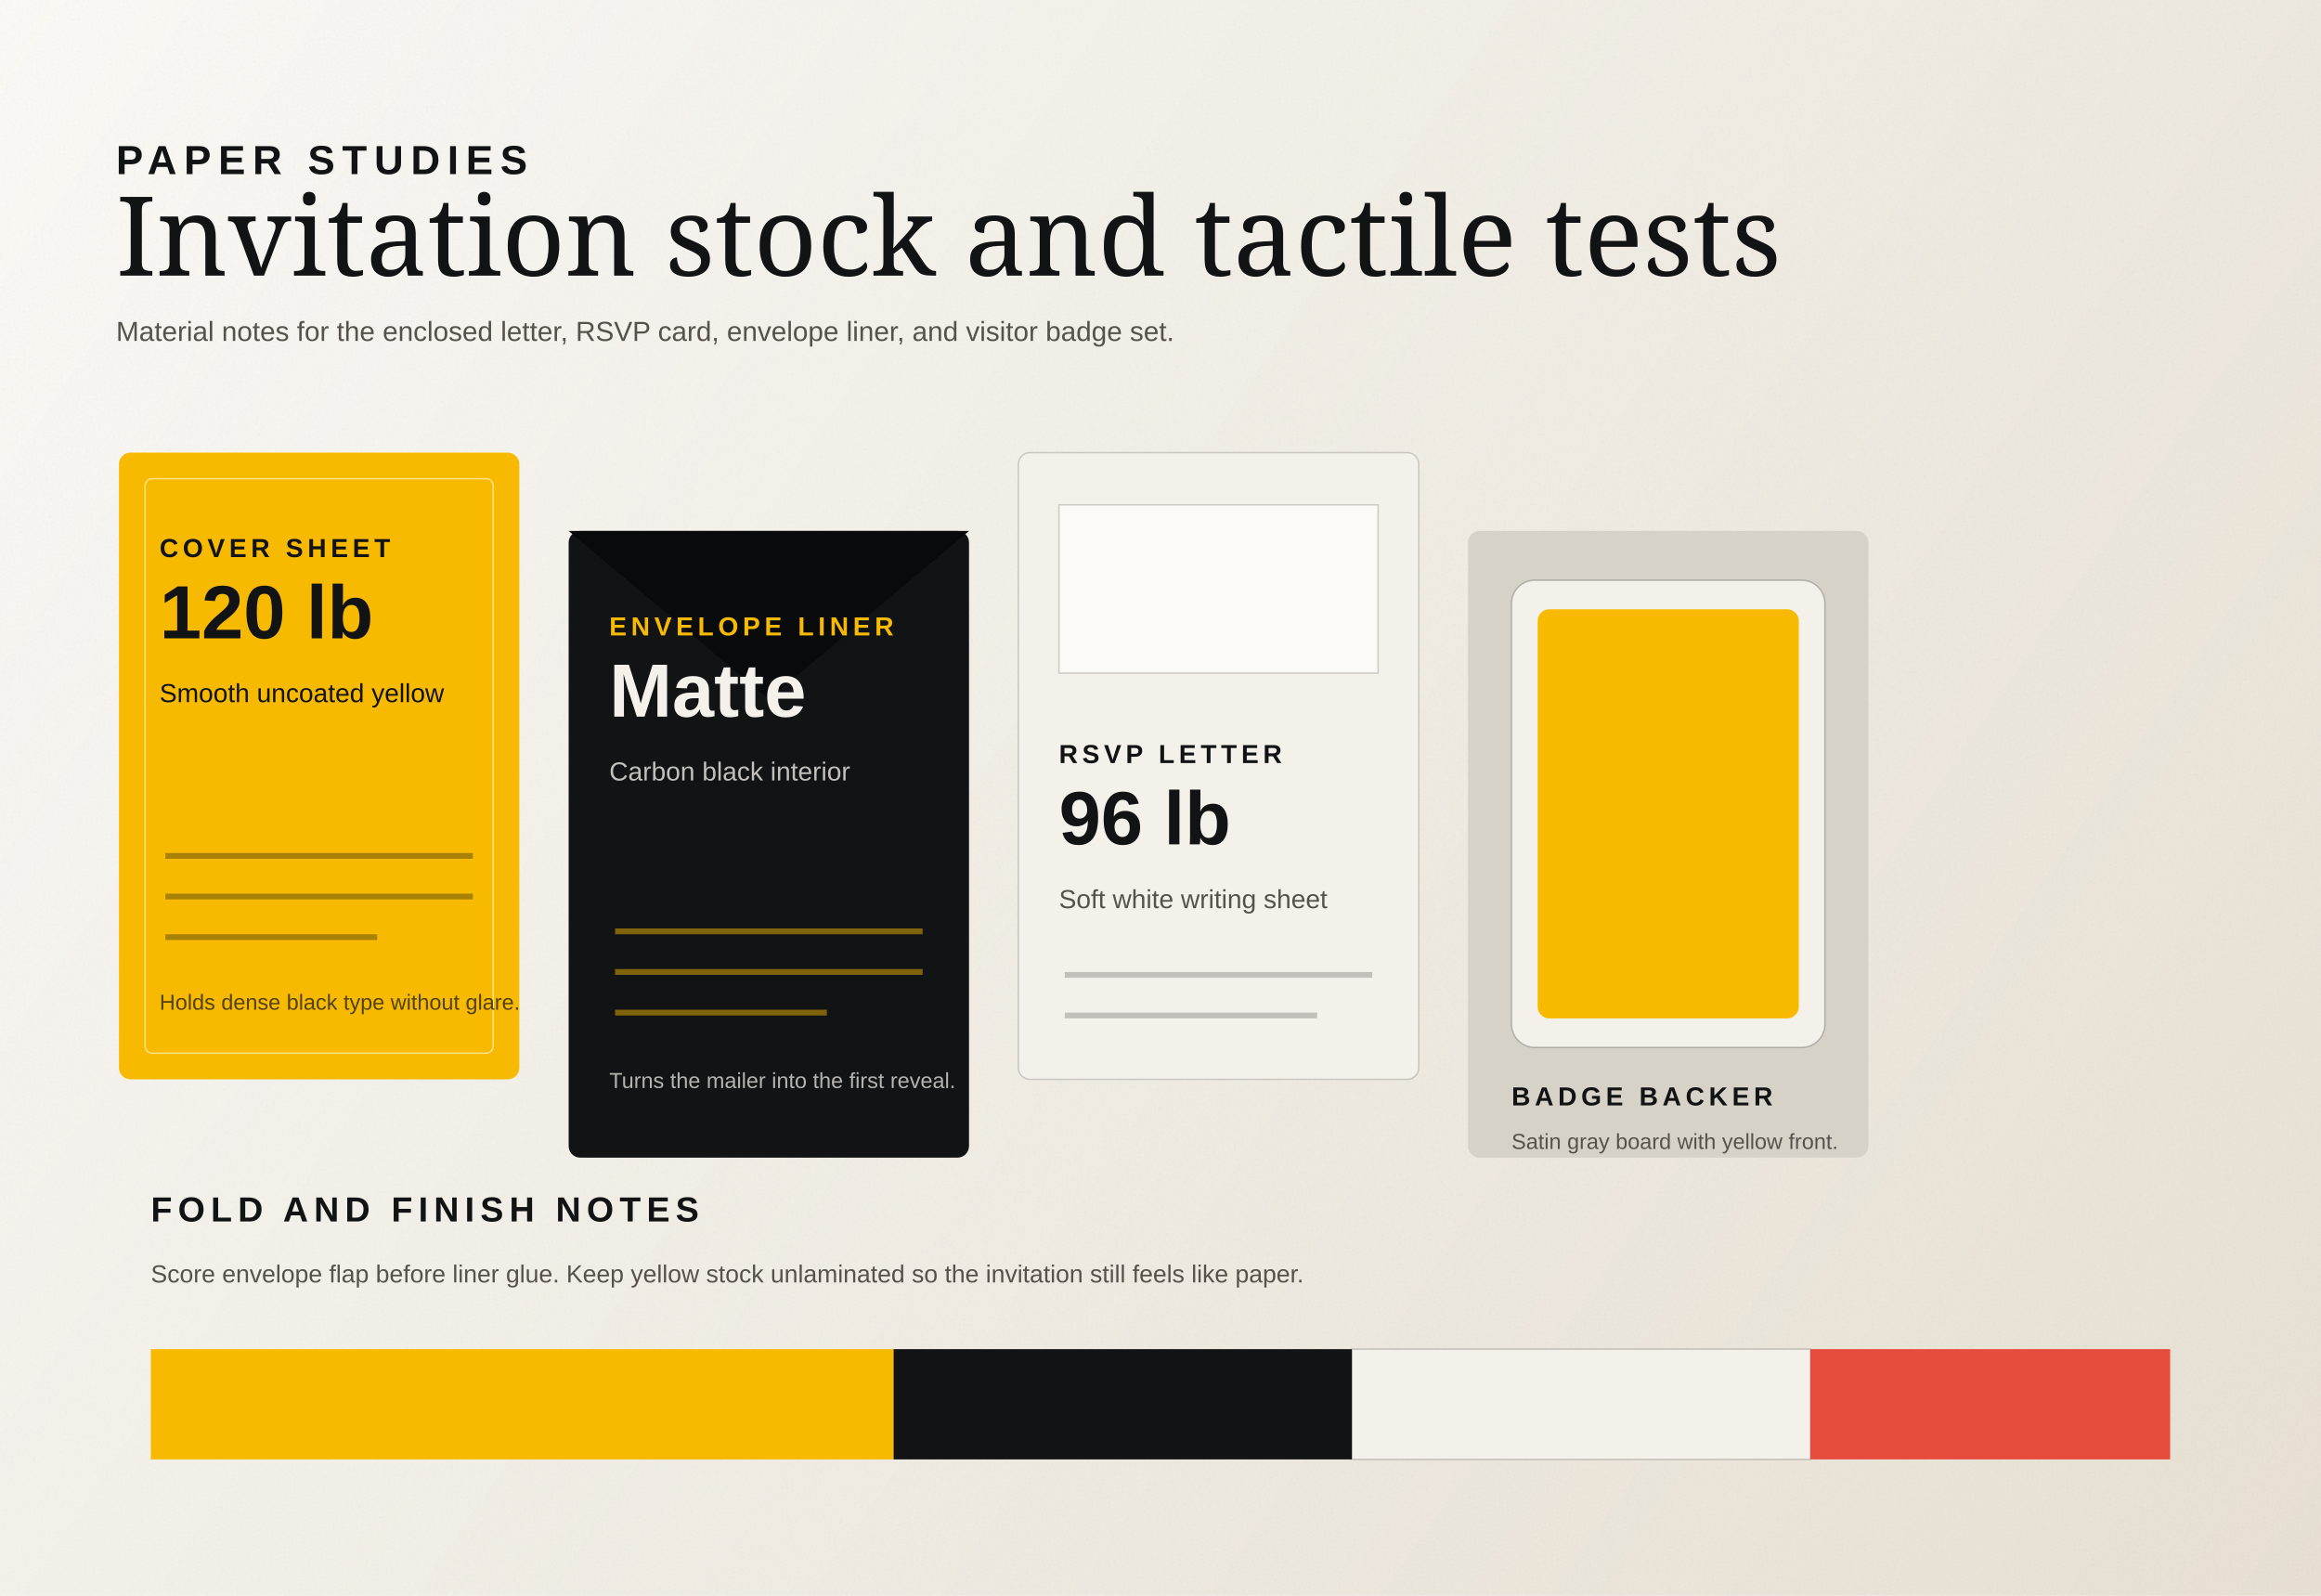
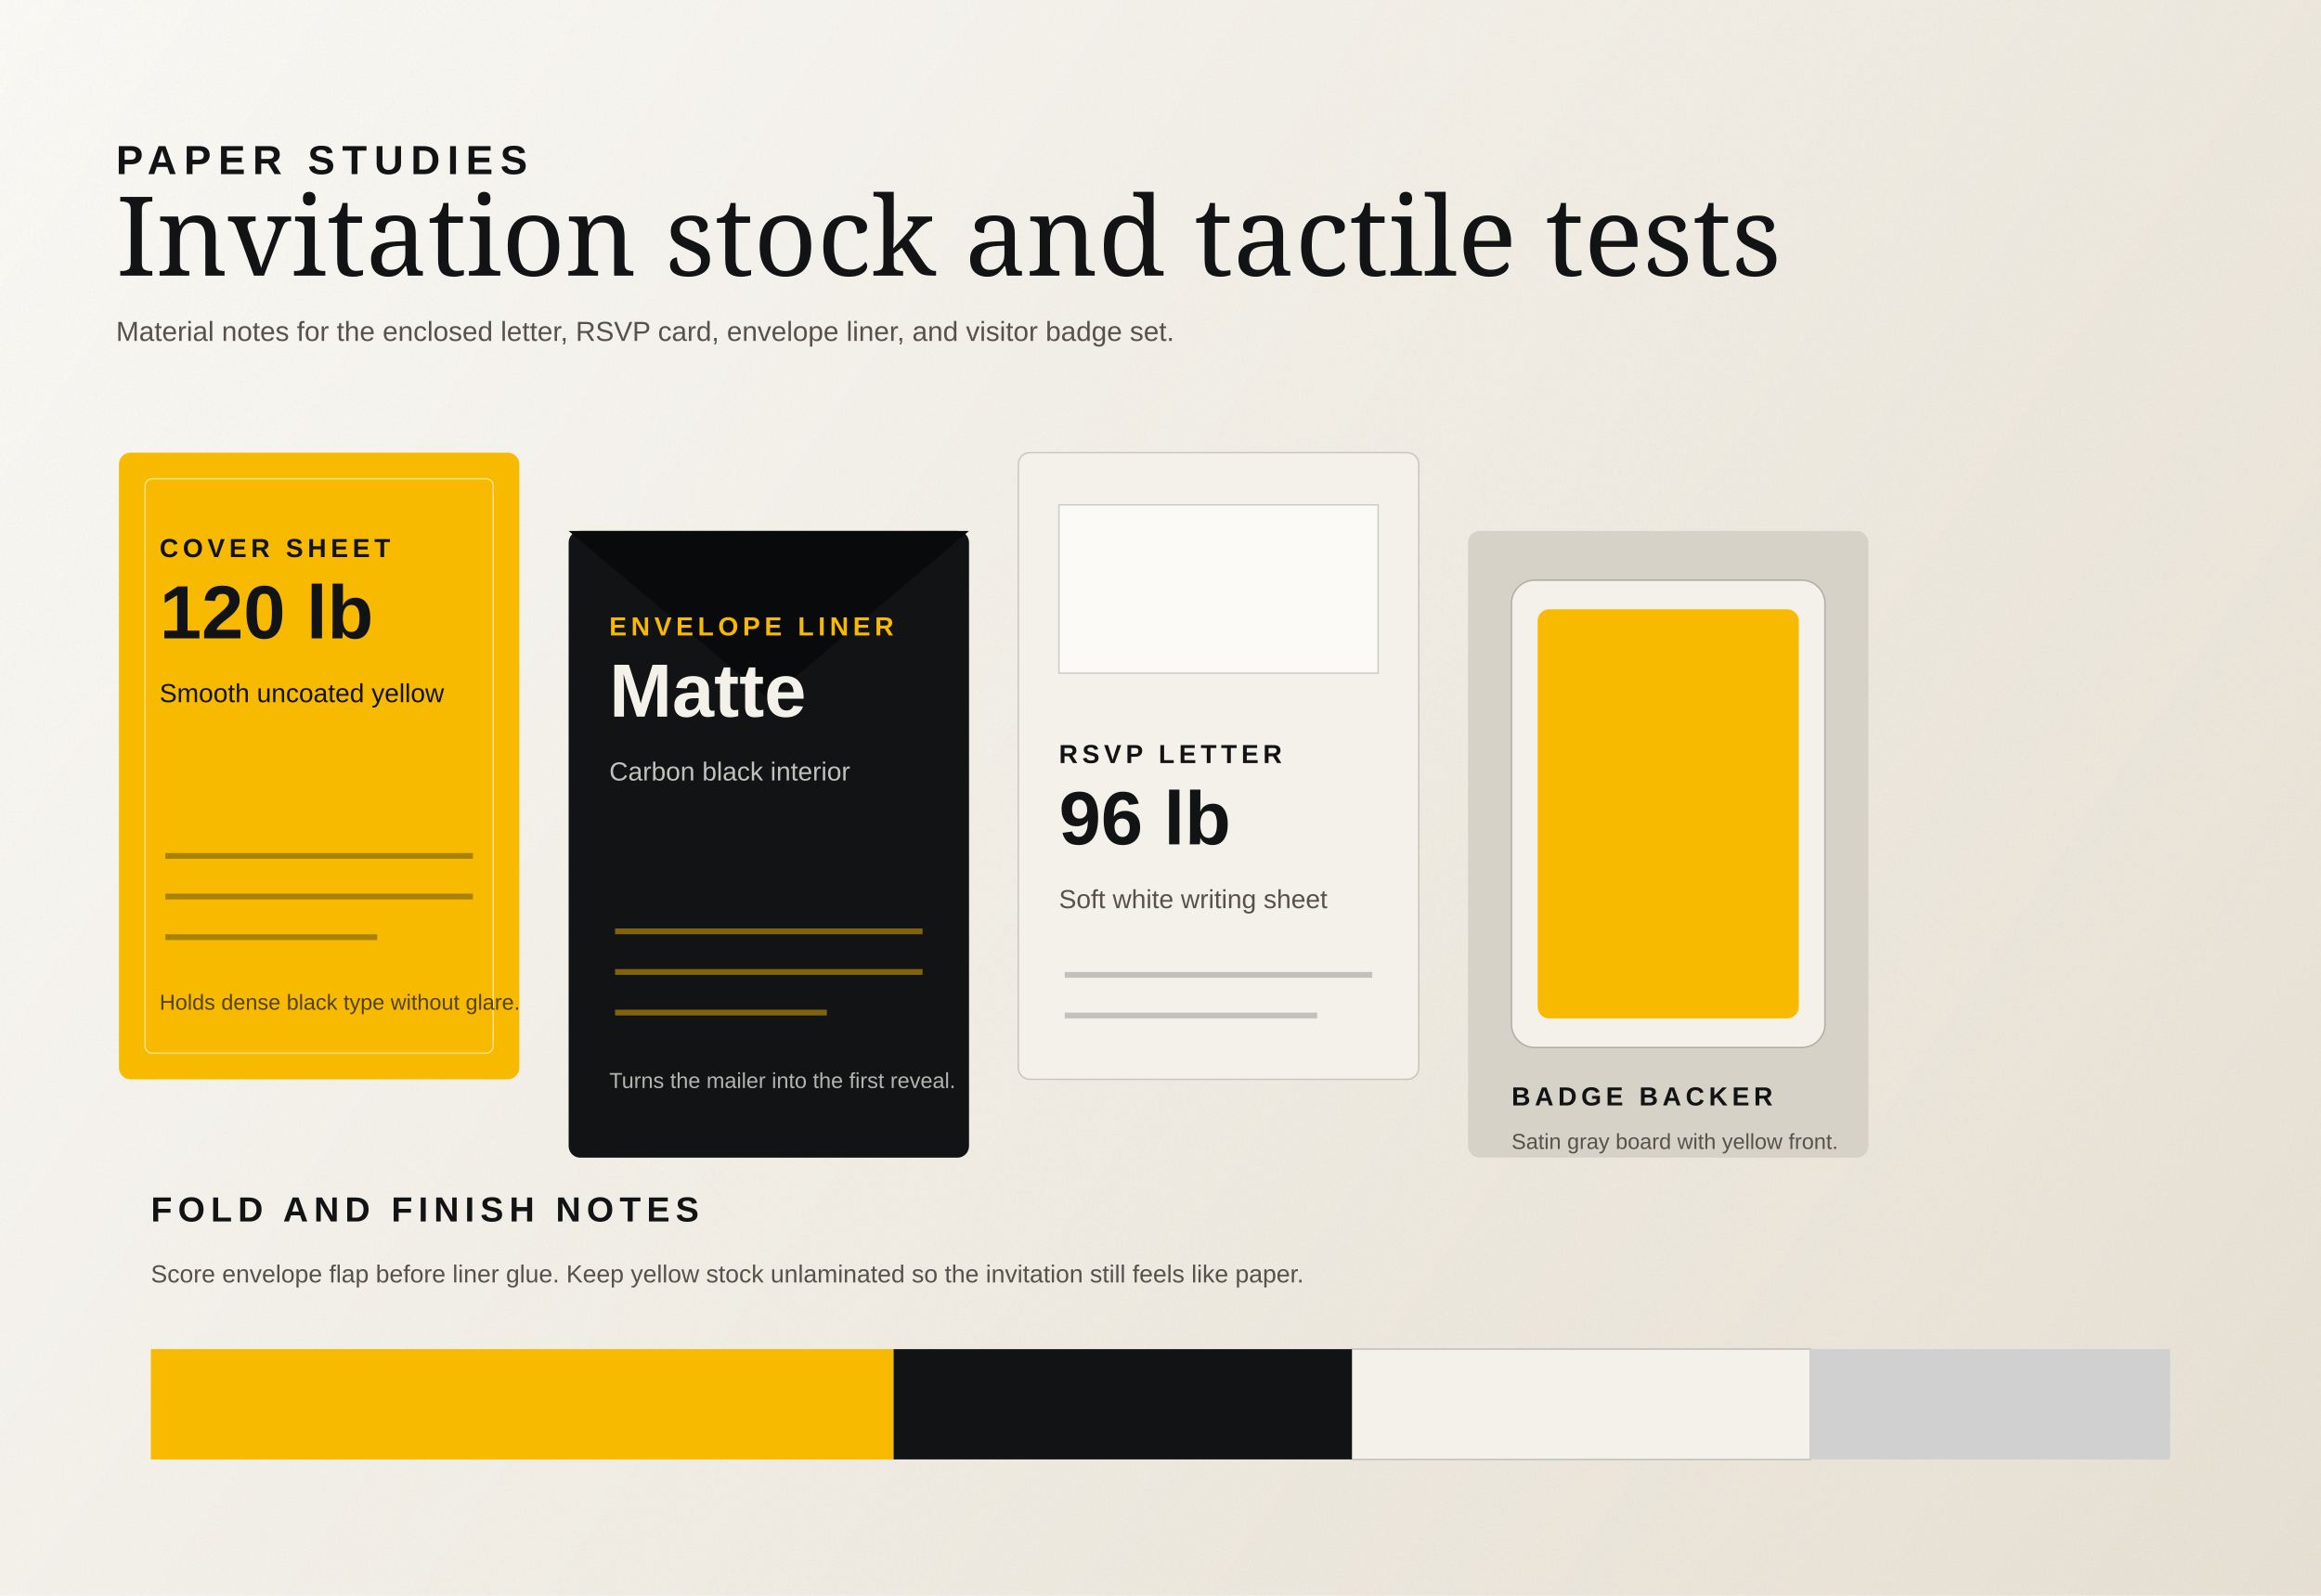
<svg xmlns="http://www.w3.org/2000/svg" width="1600" height="1100" viewBox="0 0 1600 1100" fill="none">
  <defs>
    <filter id="stockNoise" x="0" y="0" width="1600" height="1100" filterUnits="userSpaceOnUse">
      <feTurbulence type="fractalNoise" baseFrequency="0.58" numOctaves="4" seed="41" />
      <feColorMatrix type="saturate" values="0" />
      <feComponentTransfer>
        <feFuncA type="table" tableValues="0 0.075" />
      </feComponentTransfer>
    </filter>
    <linearGradient id="paperBg" x1="0" y1="0" x2="1600" y2="1100" gradientUnits="userSpaceOnUse">
      <stop stop-color="#FBFAF6" />
      <stop offset="1" stop-color="#E7E0D3" />
    </linearGradient>
  </defs>
  <rect width="1600" height="1100" fill="url(#paperBg)" />
  <rect width="1600" height="1100" filter="url(#stockNoise)" />
  <text x="80" y="120" fill="#111315" font-family="Arial, sans-serif" font-size="28" font-weight="700" letter-spacing="5">PAPER STUDIES</text>
  <text x="80" y="190" fill="#111315" font-family="Georgia, serif" font-size="76">Invitation stock and tactile tests</text>
  <text x="80" y="235" fill="#56524B" font-family="Arial, sans-serif" font-size="19">Material notes for the enclosed letter, RSVP card, envelope liner, and visitor badge set.</text>
  <g transform="translate(82 312)" font-family="Arial, sans-serif">
    <g>
      <rect x="0" y="0" width="276" height="432" rx="8" fill="#F8BA00" />
      <rect x="18" y="18" width="240" height="396" rx="5" stroke="#FFF8DC" stroke-opacity="0.62" />
      <text x="28" y="72" fill="#111315" font-size="18" font-weight="700" letter-spacing="3">COVER SHEET</text>
      <text x="28" y="128" fill="#111315" font-size="52" font-weight="700">120 lb</text>
      <text x="28" y="172" fill="#111315" font-size="18">Smooth uncoated yellow</text>
      <path d="M32 278H244M32 306H244M32 334H178" stroke="#111315" stroke-opacity="0.34" stroke-width="4" />
      <text x="28" y="384" fill="#111315" font-size="15" opacity="0.72">Holds dense black type without glare.</text>
    </g>
    <g transform="translate(310 54)">
      <rect x="0" y="0" width="276" height="432" rx="8" fill="#111315" />
      <path d="M0 0L276 0L138 116Z" fill="#090A0B" />
      <text x="28" y="72" fill="#F8BA00" font-size="18" font-weight="700" letter-spacing="3">ENVELOPE LINER</text>
      <text x="28" y="128" fill="#F4F1EA" font-size="52" font-weight="700">Matte</text>
      <text x="28" y="172" fill="#F4F1EA" font-size="18" opacity="0.78">Carbon black interior</text>
      <path d="M32 276H244M32 304H244M32 332H178" stroke="#F8BA00" stroke-opacity="0.48" stroke-width="4" />
      <text x="28" y="384" fill="#F4F1EA" font-size="15" opacity="0.72">Turns the mailer into the first reveal.</text>
    </g>
    <g transform="translate(620 0)">
      <rect x="0" y="0" width="276" height="432" rx="8" fill="#F4F1EA" stroke="#111315" stroke-opacity="0.18" />
      <rect x="28" y="36" width="220" height="116" fill="#FBFAF6" stroke="#111315" stroke-opacity="0.18" />
      <text x="28" y="214" fill="#111315" font-size="18" font-weight="700" letter-spacing="3">RSVP LETTER</text>
      <text x="28" y="270" fill="#111315" font-size="52" font-weight="700">96 lb</text>
      <text x="28" y="314" fill="#56524B" font-size="18">Soft white writing sheet</text>
      <path d="M32 360H244M32 388H206" stroke="#111315" stroke-opacity="0.22" stroke-width="4" />
    </g>
    <g transform="translate(930 54)">
      <rect x="0" y="0" width="276" height="432" rx="8" fill="#D7D2C8" />
      <rect x="30" y="34" width="216" height="322" rx="16" fill="#F4F1EA" stroke="#111315" stroke-opacity="0.24" />
      <rect x="48" y="54" width="180" height="282" rx="8" fill="#F8BA00" />
      <text x="30" y="396" fill="#111315" font-size="18" font-weight="700" letter-spacing="3">BADGE BACKER</text>
      <text x="30" y="426" fill="#56524B" font-size="15">Satin gray board with yellow front.</text>
    </g>
  </g>
  <g transform="translate(104 842)" font-family="Arial, sans-serif">
    <text x="0" y="0" fill="#111315" font-size="24" font-weight="700" letter-spacing="4">FOLD AND FINISH NOTES</text>
    <text x="0" y="42" fill="#56524B" font-size="17">Score envelope flap before liner glue. Keep yellow stock unlaminated so the invitation still feels like paper.</text>
    <rect x="0" y="88" width="512" height="76" fill="#F8BA00" />
    <rect x="512" y="88" width="316" height="76" fill="#111315" />
    <rect x="828" y="88" width="316" height="76" fill="#F4F1EA" stroke="#111315" stroke-opacity="0.2" />
-     <rect x="1144" y="88" width="248" height="76" fill="#E64B3C" />
+     <rect x="1144" y="88" width="248" height="76" fill="#D0D0D1" />
  </g>
</svg>
